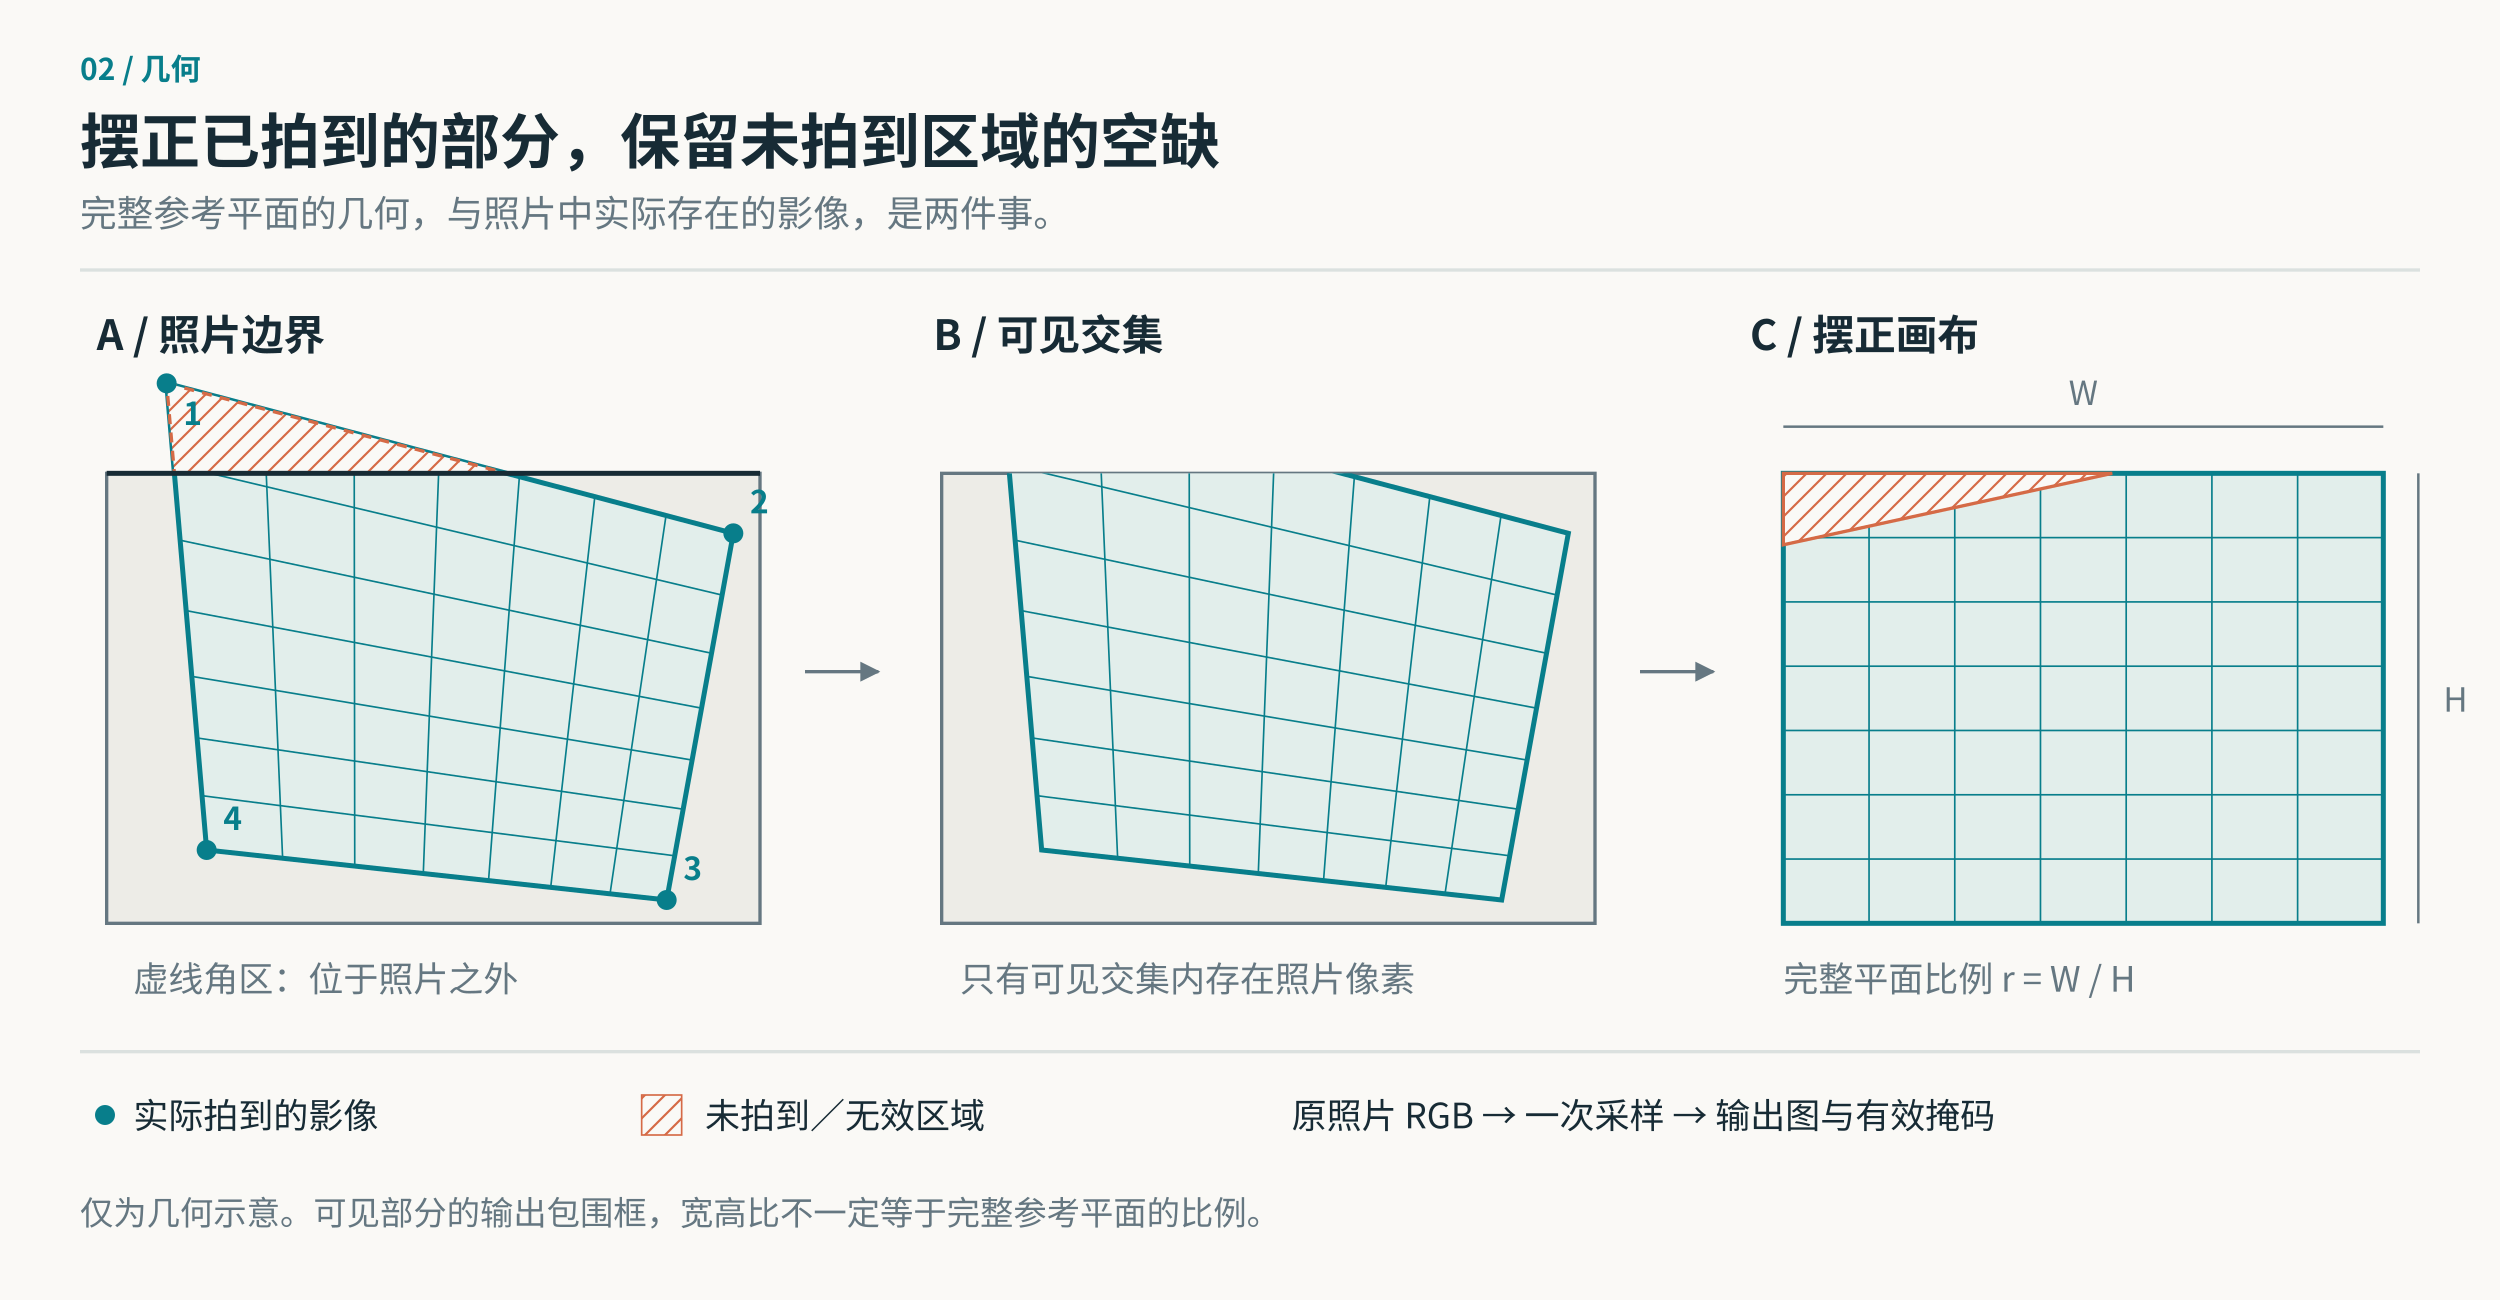
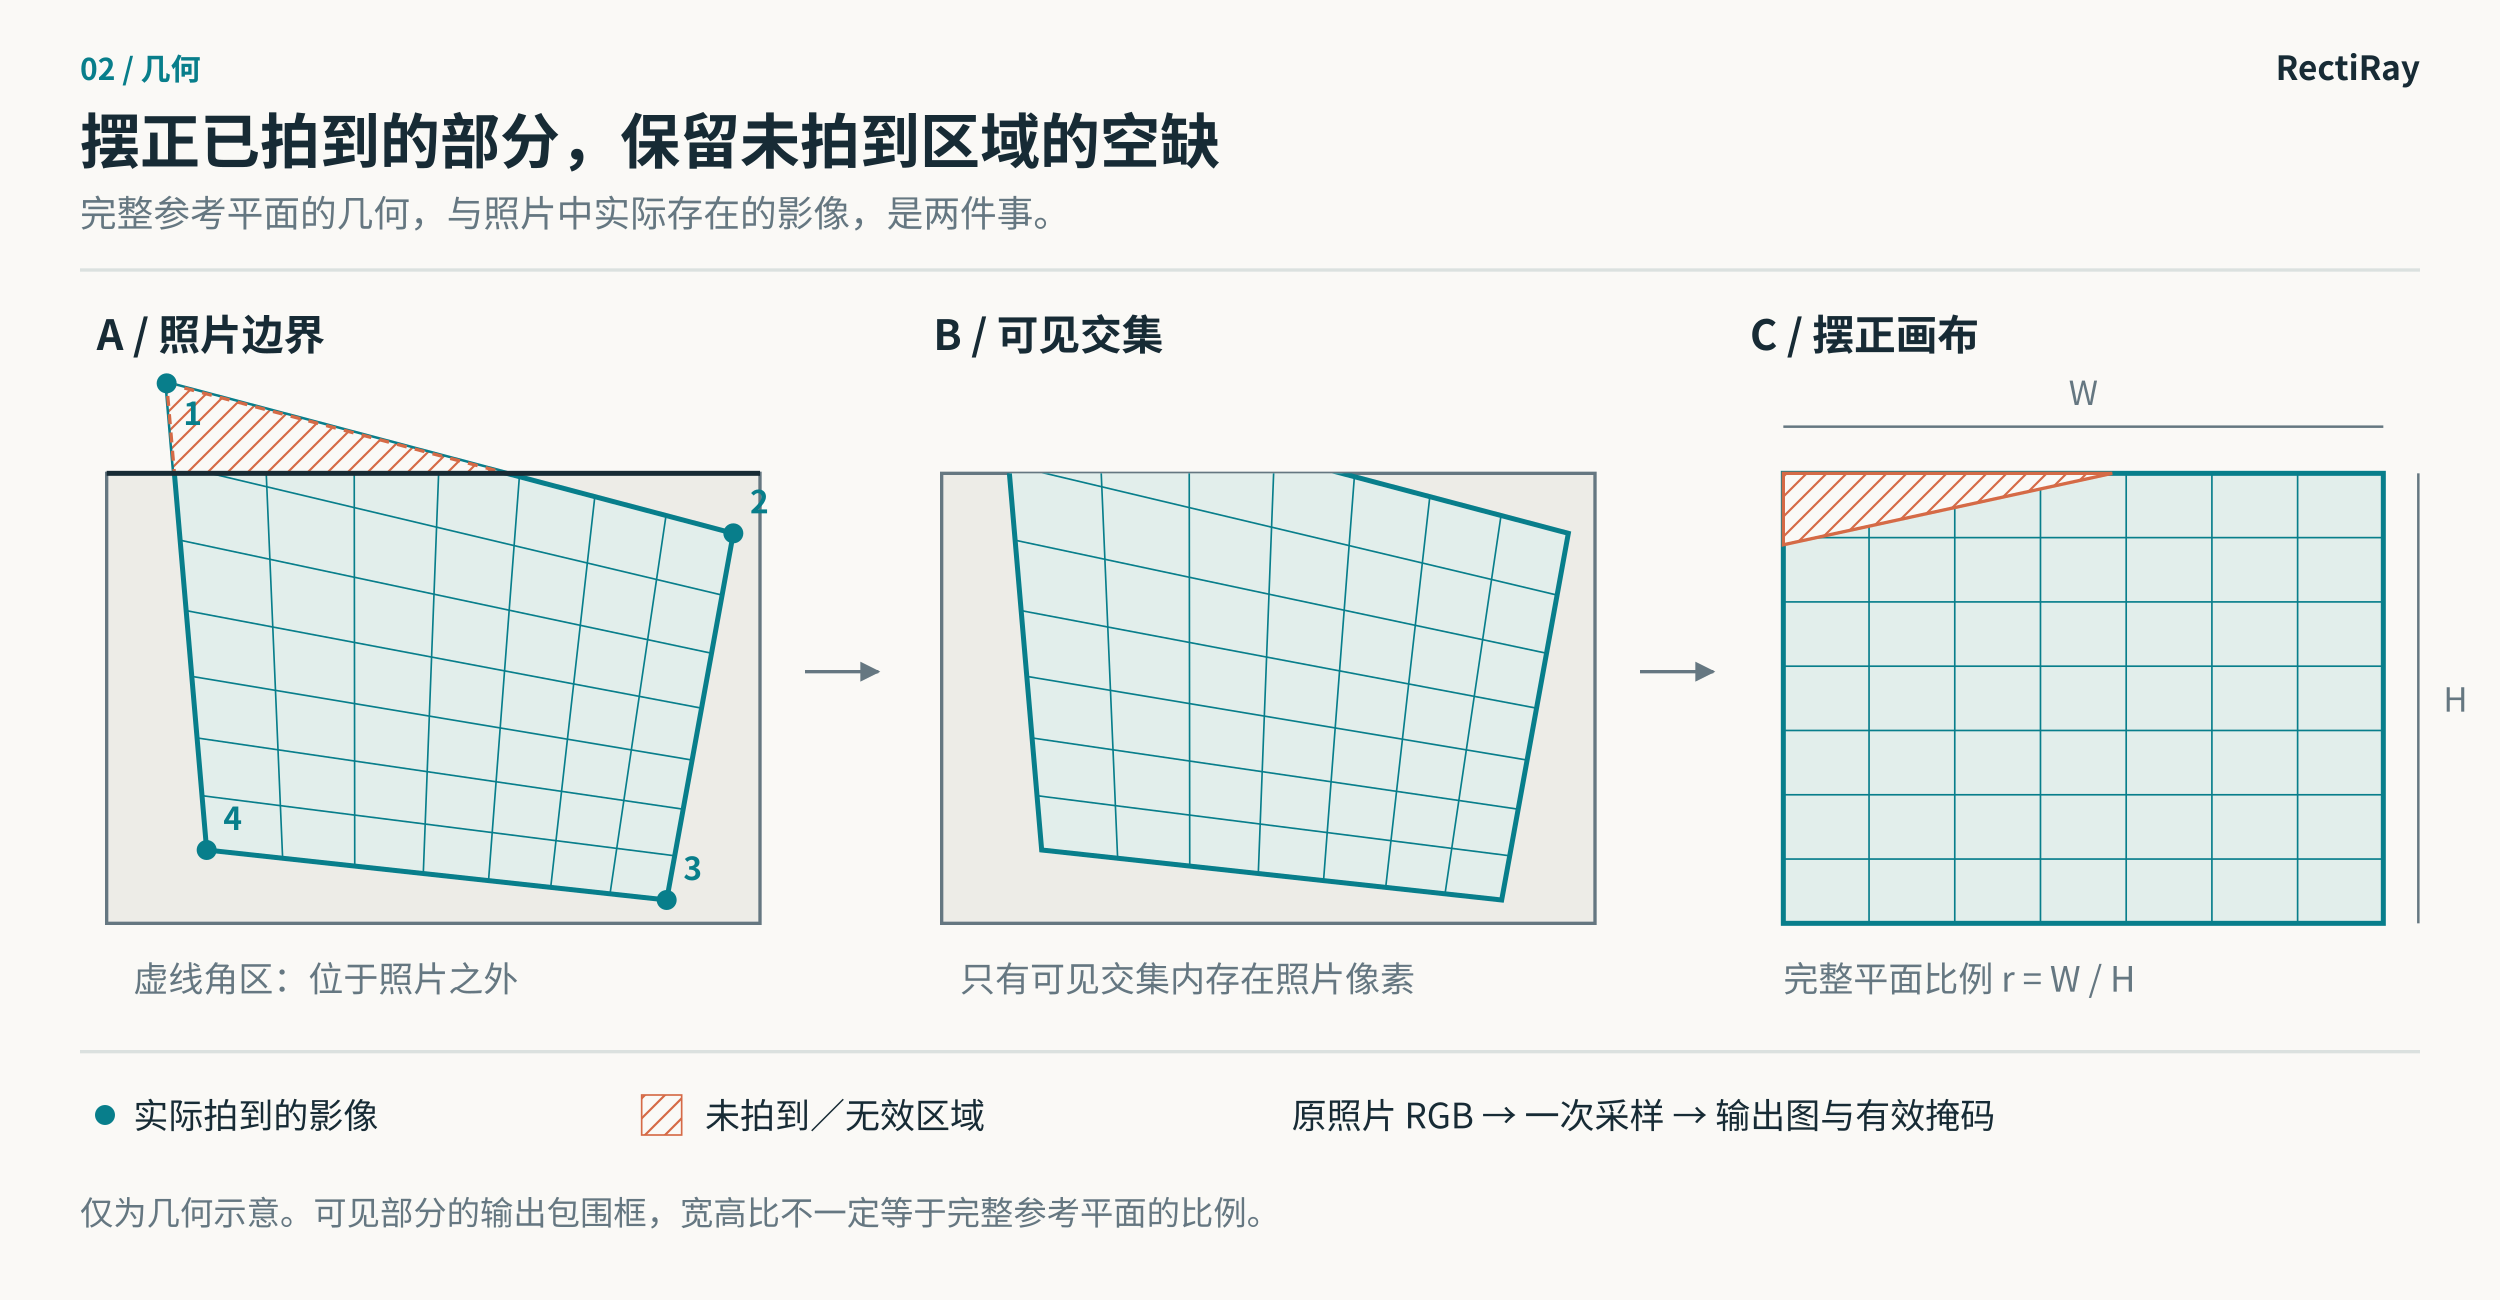
<svg xmlns="http://www.w3.org/2000/svg" width="1500" height="780" viewBox="0 0 1500 780" role="img" aria-labelledby="title desc">
  <defs>
    <style>text{font-family:"Noto Sans CJK SC","DejaVu Sans",sans-serif;fill:#172b35}.small{fill:#657781}</style>
    <pattern id="hatch" width="12" height="12" patternUnits="userSpaceOnUse">
      <rect width="12" height="12" fill="#faf9f6" />
      <path d="M-3 3L3-3M0 12L12 0M9 15L15 9" stroke="#d56a46" stroke-width="1.3" />
    </pattern>
    <marker id="arrow" viewBox="0 0 10 10" refX="9" refY="5" markerWidth="6" markerHeight="6" orient="auto">
      <path d="M0 0L10 5L0 10Z" fill="#657781" />
    </marker>
  </defs>
  <rect width="1500" height="780" fill="#faf9f6" />
  <text x="48" y="48" font-size="18" font-weight="700" text-anchor="start" style="fill:#087e8b">02 / 几何</text>
+   <text x="1452" y="48" font-size="20" font-weight="700" text-anchor="end" style="fill:#172b35">RectiRay</text>
  <text x="48" y="98" font-size="36" font-weight="700" text-anchor="start" style="fill:#172b35">摆正已拍到的部分，保留未拍到区域的空缺</text>
  <text x="48" y="136" font-size="22" font-weight="400" text-anchor="start" style="fill:#657781">完整参考平面的几何，与照片中实际存在的影像，是两件事。</text>
  <line x1="48" y1="162" x2="1452" y2="162" stroke="#dbe1df" stroke-width="2" />
  <text x="58" y="210" font-size="25" font-weight="700" text-anchor="start" style="fill:#172b35">A  /  照片边界</text>
  <text x="560" y="210" font-size="25" font-weight="700" text-anchor="start" style="fill:#172b35">B  /  可见交集</text>
  <text x="1050" y="210" font-size="25" font-weight="700" text-anchor="start" style="fill:#172b35">C  /  摆正画布</text>
  <rect x="64" y="284" width="392" height="270" fill="#edece7" stroke="#657781" stroke-width="2" />
  <polygon points="100,230 440,320 400,540 124,510" fill="#e2eeeb" stroke="#087e8b" stroke-width="3" stroke-dasharray="" />
  <line x1="104.182" y1="278.791" x2="433.263" y2="357.054" stroke="#087e8b" stroke-width="1" />
  <line x1="158.093" y1="245.378" x2="169.575" y2="514.954" stroke="#087e8b" stroke-width="1" />
  <line x1="108.069" y1="324.134" x2="426.916" y2="391.962" stroke="#087e8b" stroke-width="1" />
  <line x1="212.51" y1="259.782" x2="212.843" y2="519.657" stroke="#087e8b" stroke-width="1" />
  <line x1="111.69" y1="366.382" x2="420.927" y2="424.904" stroke="#087e8b" stroke-width="1" />
  <line x1="263.59" y1="273.303" x2="253.972" y2="524.127" stroke="#087e8b" stroke-width="1" />
  <line x1="115.072" y1="405.841" x2="415.265" y2="456.041" stroke="#087e8b" stroke-width="1" />
  <line x1="311.629" y1="286.02" x2="293.119" y2="528.383" stroke="#087e8b" stroke-width="1" />
  <line x1="118.238" y1="442.779" x2="409.906" y2="485.519" stroke="#087e8b" stroke-width="1" />
  <line x1="356.892" y1="298.001" x2="330.423" y2="532.437" stroke="#087e8b" stroke-width="1" />
  <line x1="121.208" y1="477.43" x2="404.824" y2="513.467" stroke="#087e8b" stroke-width="1" />
  <line x1="399.613" y1="309.309" x2="366.012" y2="536.306" stroke="#087e8b" stroke-width="1" />
  <polygon points="100,230 304,284 104.629,284" fill="url(#hatch)" stroke="#d56a46" stroke-width="2" stroke-dasharray="6 5" />
  <line x1="64" y1="284" x2="456" y2="284" stroke="#172b35" stroke-width="3" />
  <circle cx="100" cy="230" r="6" fill="#087e8b" />
  <text x="110" y="255" font-size="19" font-weight="700" text-anchor="start" style="fill:#087e8b">1</text>
  <circle cx="440" cy="320" r="6" fill="#087e8b" />
  <text x="450" y="308" font-size="19" font-weight="700" text-anchor="start" style="fill:#087e8b">2</text>
  <circle cx="400" cy="540" r="6" fill="#087e8b" />
  <text x="410" y="528" font-size="19" font-weight="700" text-anchor="start" style="fill:#087e8b">3</text>
  <circle cx="124" cy="510" r="6" fill="#087e8b" />
  <text x="134" y="498" font-size="19" font-weight="700" text-anchor="start" style="fill:#087e8b">4</text>
  <text x="80" y="595" font-size="21" font-weight="400" text-anchor="start" style="fill:#657781">虚线角区：位于照片之外</text>
  <line x1="483" y1="403" x2="527" y2="403" stroke="#657781" stroke-width="2" marker-end="url(#arrow)" />
  <defs>
    <clipPath id="photo">
      <rect x="565" y="284" width="392" height="270" />
    </clipPath>
  </defs>
  <rect x="565" y="284" width="392" height="270" fill="#edece7" stroke="#657781" stroke-width="2" />
  <g clip-path="url(#photo)">
    <polygon points="601,230 941,320 901,540 625,510" fill="#e2eeeb" stroke="#087e8b" stroke-width="3" stroke-dasharray="" />
    <line x1="605.182" y1="278.791" x2="934.263" y2="357.054" stroke="#087e8b" stroke-width="1" />
    <line x1="659.093" y1="245.378" x2="670.575" y2="514.954" stroke="#087e8b" stroke-width="1" />
    <line x1="609.069" y1="324.134" x2="927.916" y2="391.962" stroke="#087e8b" stroke-width="1" />
    <line x1="713.51" y1="259.782" x2="713.843" y2="519.657" stroke="#087e8b" stroke-width="1" />
    <line x1="612.69" y1="366.382" x2="921.927" y2="424.904" stroke="#087e8b" stroke-width="1" />
    <line x1="764.59" y1="273.303" x2="754.972" y2="524.127" stroke="#087e8b" stroke-width="1" />
    <line x1="616.072" y1="405.841" x2="916.265" y2="456.041" stroke="#087e8b" stroke-width="1" />
    <line x1="812.629" y1="286.02" x2="794.119" y2="528.383" stroke="#087e8b" stroke-width="1" />
    <line x1="619.238" y1="442.779" x2="910.906" y2="485.519" stroke="#087e8b" stroke-width="1" />
    <line x1="857.892" y1="298.001" x2="831.423" y2="532.437" stroke="#087e8b" stroke-width="1" />
    <line x1="622.208" y1="477.43" x2="905.824" y2="513.467" stroke="#087e8b" stroke-width="1" />
    <line x1="900.613" y1="309.309" x2="867.012" y2="536.306" stroke="#087e8b" stroke-width="1" />
  </g>
  <text x="576" y="595" font-size="21" font-weight="400" text-anchor="start" style="fill:#657781">只有可见交集内存在照片像素</text>
  <line x1="984" y1="403" x2="1028" y2="403" stroke="#657781" stroke-width="2" marker-end="url(#arrow)" />
  <polygon points="1070,284 1430,284 1430,554 1070,554" fill="#e2eeeb" stroke="#087e8b" stroke-width="3" stroke-dasharray="" />
  <line x1="1070.0" y1="322.571" x2="1430.0" y2="322.571" stroke="#087e8b" stroke-width="1" />
  <line x1="1121.429" y1="284.0" x2="1121.429" y2="554.0" stroke="#087e8b" stroke-width="1" />
  <line x1="1070.0" y1="361.143" x2="1430.0" y2="361.143" stroke="#087e8b" stroke-width="1" />
  <line x1="1172.857" y1="284.0" x2="1172.857" y2="554.0" stroke="#087e8b" stroke-width="1" />
  <line x1="1070.0" y1="399.714" x2="1430.0" y2="399.714" stroke="#087e8b" stroke-width="1" />
  <line x1="1224.286" y1="284.0" x2="1224.286" y2="554.0" stroke="#087e8b" stroke-width="1" />
  <line x1="1070.0" y1="438.286" x2="1430.0" y2="438.286" stroke="#087e8b" stroke-width="1" />
  <line x1="1275.714" y1="284.0" x2="1275.714" y2="554.0" stroke="#087e8b" stroke-width="1" />
  <line x1="1070.0" y1="476.857" x2="1430.0" y2="476.857" stroke="#087e8b" stroke-width="1" />
  <line x1="1327.143" y1="284.0" x2="1327.143" y2="554.0" stroke="#087e8b" stroke-width="1" />
  <line x1="1070.0" y1="515.429" x2="1430.0" y2="515.429" stroke="#087e8b" stroke-width="1" />
  <line x1="1378.571" y1="284.0" x2="1378.571" y2="554.0" stroke="#087e8b" stroke-width="1" />
  <polygon points="1070,284 1267.34,284 1070,326.863" fill="url(#hatch)" stroke="#d56a46" stroke-width="2" stroke-dasharray="" />
  <line x1="1070" y1="256" x2="1430" y2="256" stroke="#657781" stroke-width="1.5" />
  <text x="1250" y="243" font-size="20" font-weight="500" text-anchor="middle" style="fill:#657781">W</text>
  <line x1="1451" y1="284" x2="1451" y2="554" stroke="#657781" stroke-width="1.5" />
  <text x="1466" y="427" font-size="20" font-weight="500" text-anchor="start" style="fill:#657781">H</text>
  <text x="1070" y="595" font-size="21" font-weight="400" text-anchor="start" style="fill:#657781">完整平面比例 r = W / H</text>
  <line x1="48" y1="631" x2="1452" y2="631" stroke="#dbe1df" stroke-width="2" />
  <circle cx="63" cy="669" r="6" fill="#087e8b" />
  <text x="80" y="677" font-size="21" font-weight="400" text-anchor="start" style="fill:#172b35">实际拍到的影像</text>
  <rect x="385" y="657" width="24" height="24" fill="url(#hatch)" stroke="#d56a46" stroke-width="1" />
  <text x="423" y="677" font-size="21" font-weight="400" text-anchor="start" style="fill:#172b35">未拍到／无效区域</text>
  <text x="775" y="677" font-size="21" font-weight="500" text-anchor="start" style="fill:#172b35">原照片 RGB → 一次采样 → 输出图与有效掩码</text>
  <text x="48" y="735" font-size="20" font-weight="400" text-anchor="start" style="fill:#657781">仅为几何示意。可见部分的输出包围框，宽高比不一定等于完整参考平面的比例。</text>
</svg>
